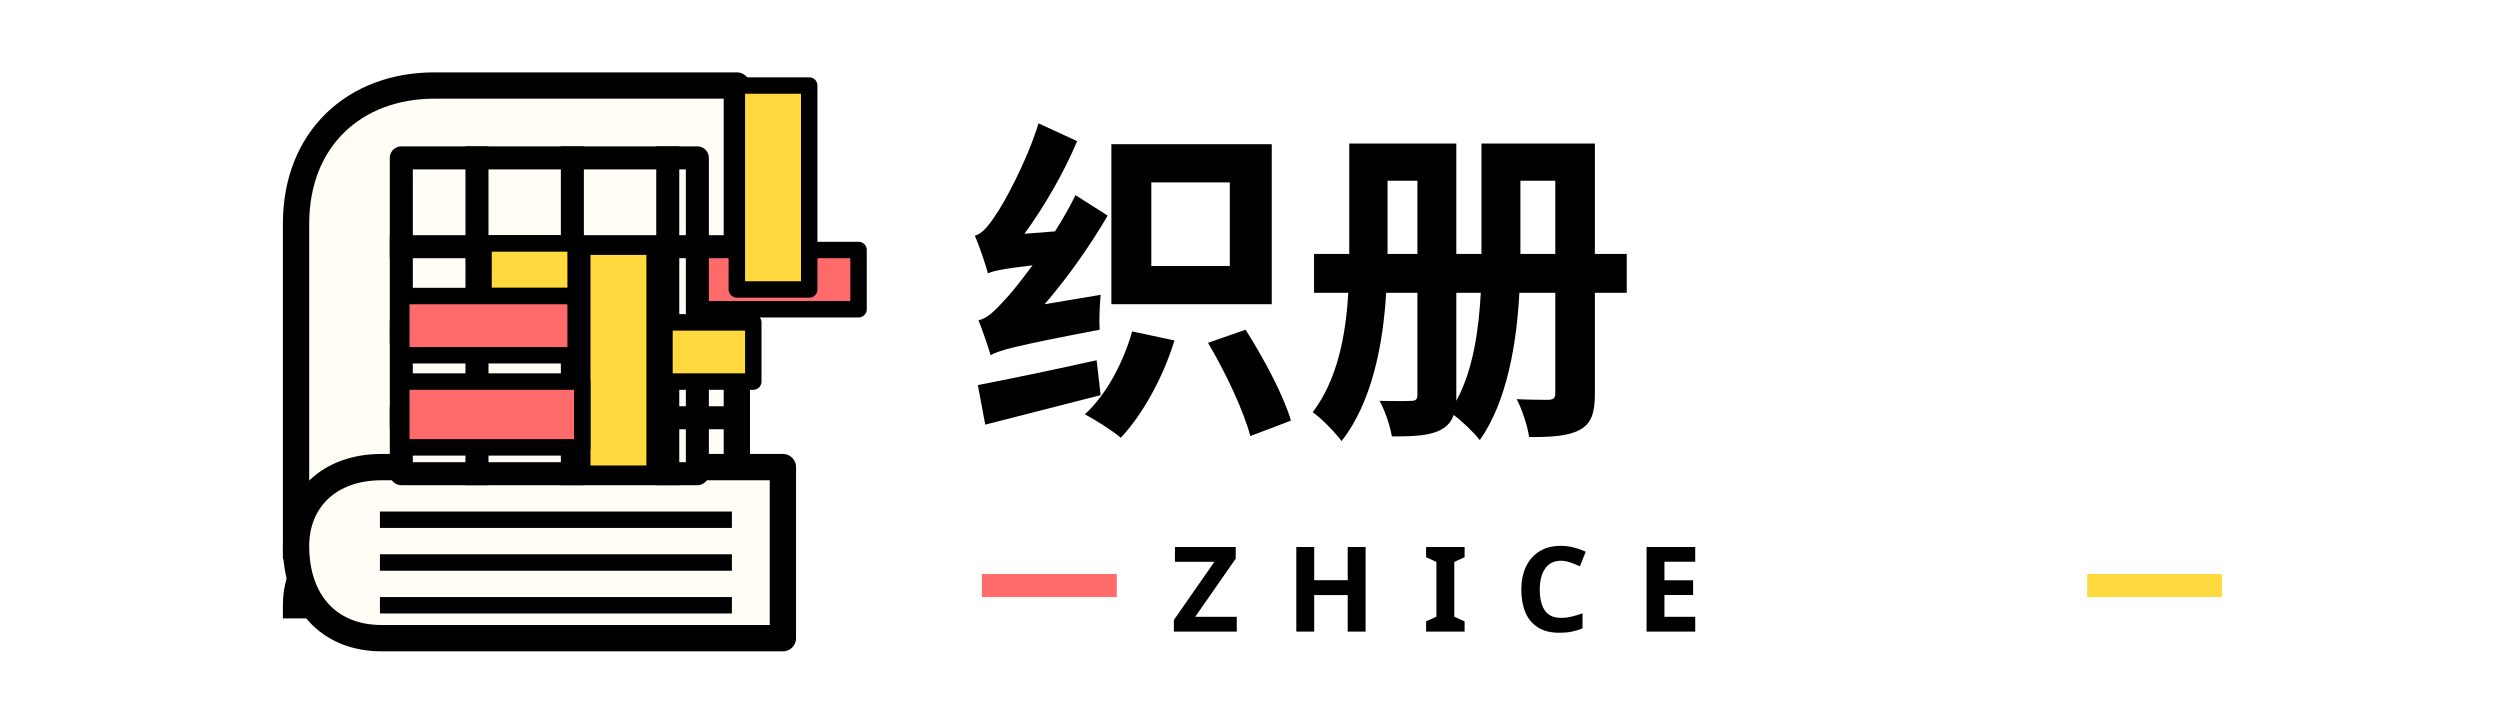
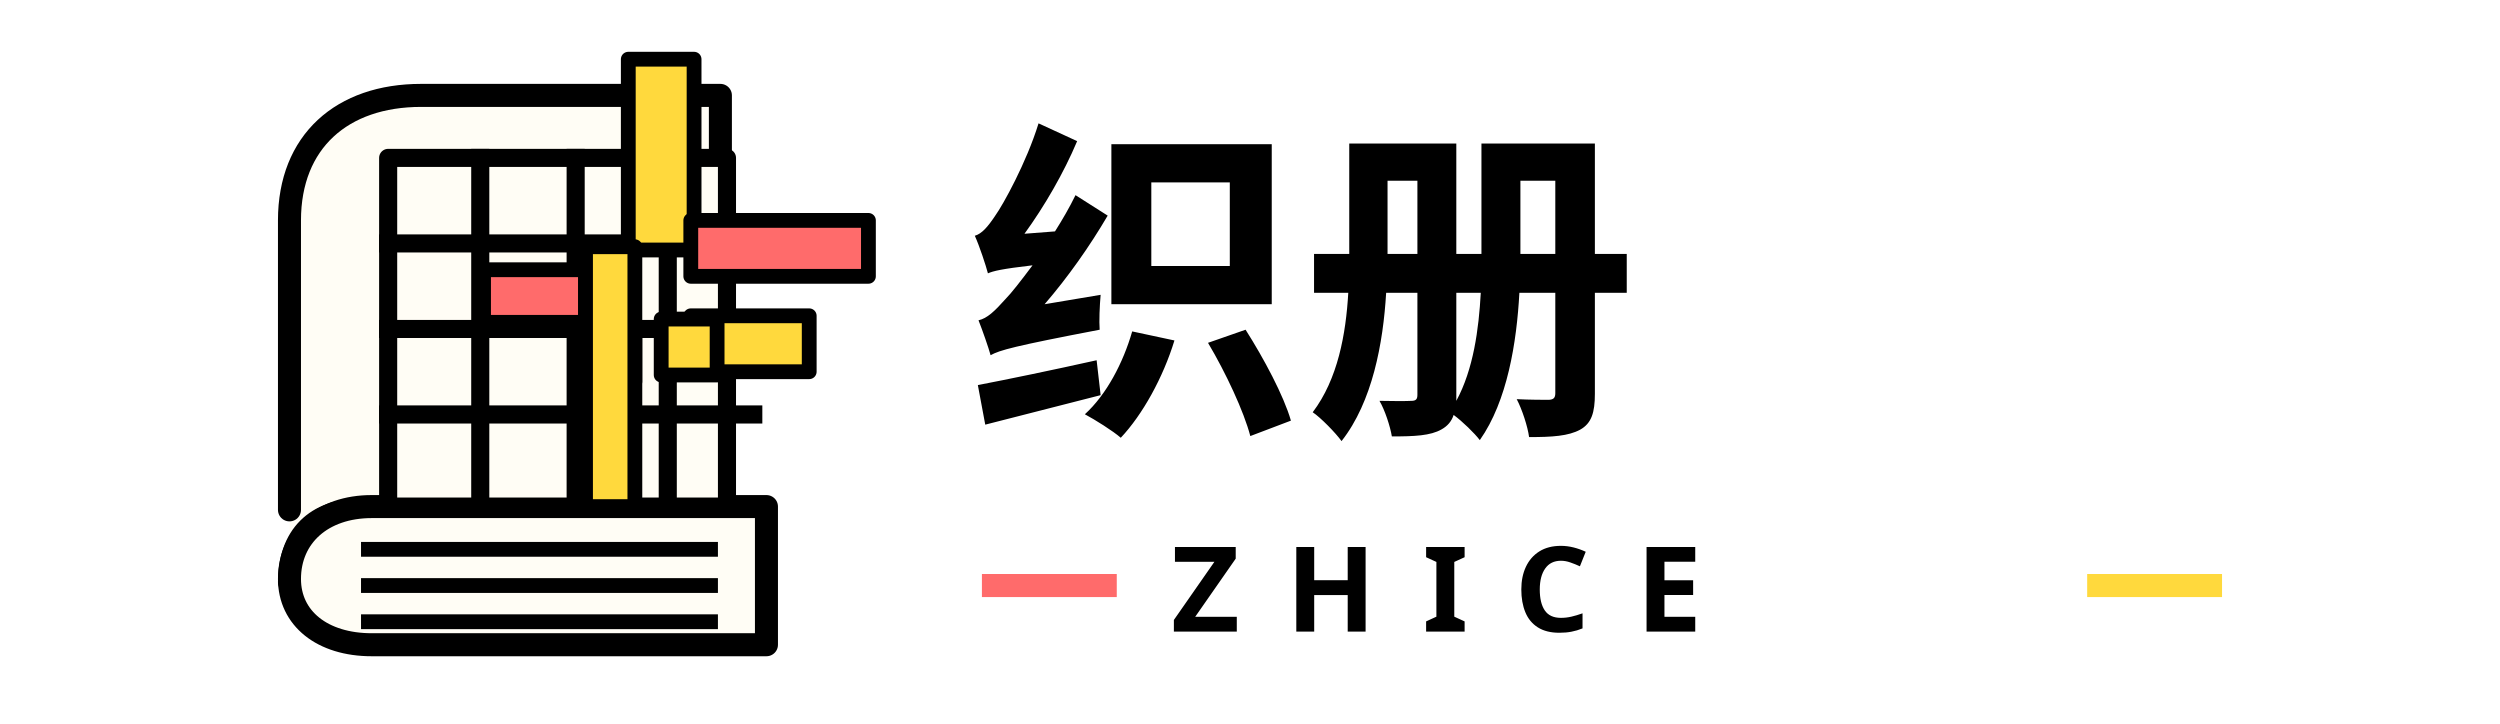
<svg xmlns="http://www.w3.org/2000/svg" width="760" height="220" viewBox="0 0 760 220" role="img" aria-labelledby="title desc">
-   <g fill="none" stroke="#000" stroke-linecap="square" stroke-linejoin="round">
-     <g transform="translate(48 18)">
-       <path d="M42 148V50c0-26 18-42 42-42h92v140H60c-12 0-18 7-18 18" fill="#fffdf5" stroke-width="8" />
-       <path d="M42 148c0-14 10-24 26-24h122v52H68c-16 0-26-11-26-28Z" fill="#fffdf5" stroke-width="8" />
-       <path d="M70 140h102M70 153h102M70 166h102" stroke-width="5" />
-       <path d="M74 30h90v96H74z" fill="#fffdf5" stroke-width="7" />
-       <path d="M97 30v96M126 30v96M155 30v96" stroke-width="7" />
-       <path d="M74 57h112M74 83h100M74 109h100" stroke-width="7" />
-       <path d="M99 56h28v16H99zM154 80h27v18h-27zM129 57h22v69h-22z" fill="#ffd93d" stroke-width="5" />
-       <path d="M74 72h53v18H74zM74 98h55v20H74zM165 58h48v18h-48z" fill="#ff6b6b" stroke-width="5" />
-       <path d="M176 8h22v62h-22z" fill="#ffd93d" stroke-width="5" />
+   <g fill="none" stroke="#000" stroke-linejoin="round">
+     <g transform="translate(46 18)">
+       <path d="M42 137V49c0-24 16-38 40-38h91v126H64c-14 0-22 8-22 22" fill="#fffdf5" stroke-width="7" stroke-linecap="round" />
+       <path d="M42 158c0-13 10-22 25-22h120v42H67c-15 0-25-8-25-20Z" fill="#fffdf5" stroke-width="7" stroke-linecap="round" />
+       <path d="M66 149h104M66 160h104M66 171h104" stroke-width="4.5" stroke-linecap="square" />
+       <path d="M72 30h103v106H72z" fill="#fffdf5" stroke-width="5.5" stroke-linecap="square" />
+       <path d="M100 30v106M129 30v106M157 30v106" stroke-width="5.5" stroke-linecap="square" />
+       <path d="M72 56h124M72 82h111M72 108h111" stroke-width="5.5" stroke-linecap="square" />
+       <path d="M145 0h20v58h-20z" fill="#ffd93d" stroke-width="4.5" stroke-linecap="square" />
+       <path d="M164 49h54v17h-54z" fill="#ff6b6b" stroke-width="4.5" stroke-linecap="square" />
+       <path d="M164 78h36v17h-36z" fill="#ffd93d" stroke-width="4.5" stroke-linecap="square" />
+       <path d="M101 64h31v16h-31zM131 82h16v16h-16z" fill="#ff6b6b" stroke-width="4.5" stroke-linecap="square" />
+       <path d="M132 57h15v79h-15zM155 79h17v17h-17z" fill="#ffd93d" stroke-width="4.5" stroke-linecap="square" />
    </g>
    <g transform="translate(294 26)">
      <text x="0" y="98" fill="#000" stroke="none" font-family="Arial Black, Microsoft YaHei, PingFang SC, sans-serif" font-size="102" font-weight="900">织册</text>
-       <path d="M8 152h34" stroke="#ff6b6b" stroke-width="7" />
+       <path d="M8 152h34" stroke="#ff6b6b" stroke-width="7" stroke-linecap="square" />
      <text x="62" y="166" fill="#000" stroke="none" font-family="Arial Black, Space Grotesk, sans-serif" font-size="36" font-weight="900" letter-spacing="14">ZHICE</text>
-       <path d="M344 152h34" stroke="#ffd93d" stroke-width="7" />
+       <path d="M344 152h34" stroke="#ffd93d" stroke-width="7" stroke-linecap="square" />
    </g>
  </g>
</svg>
